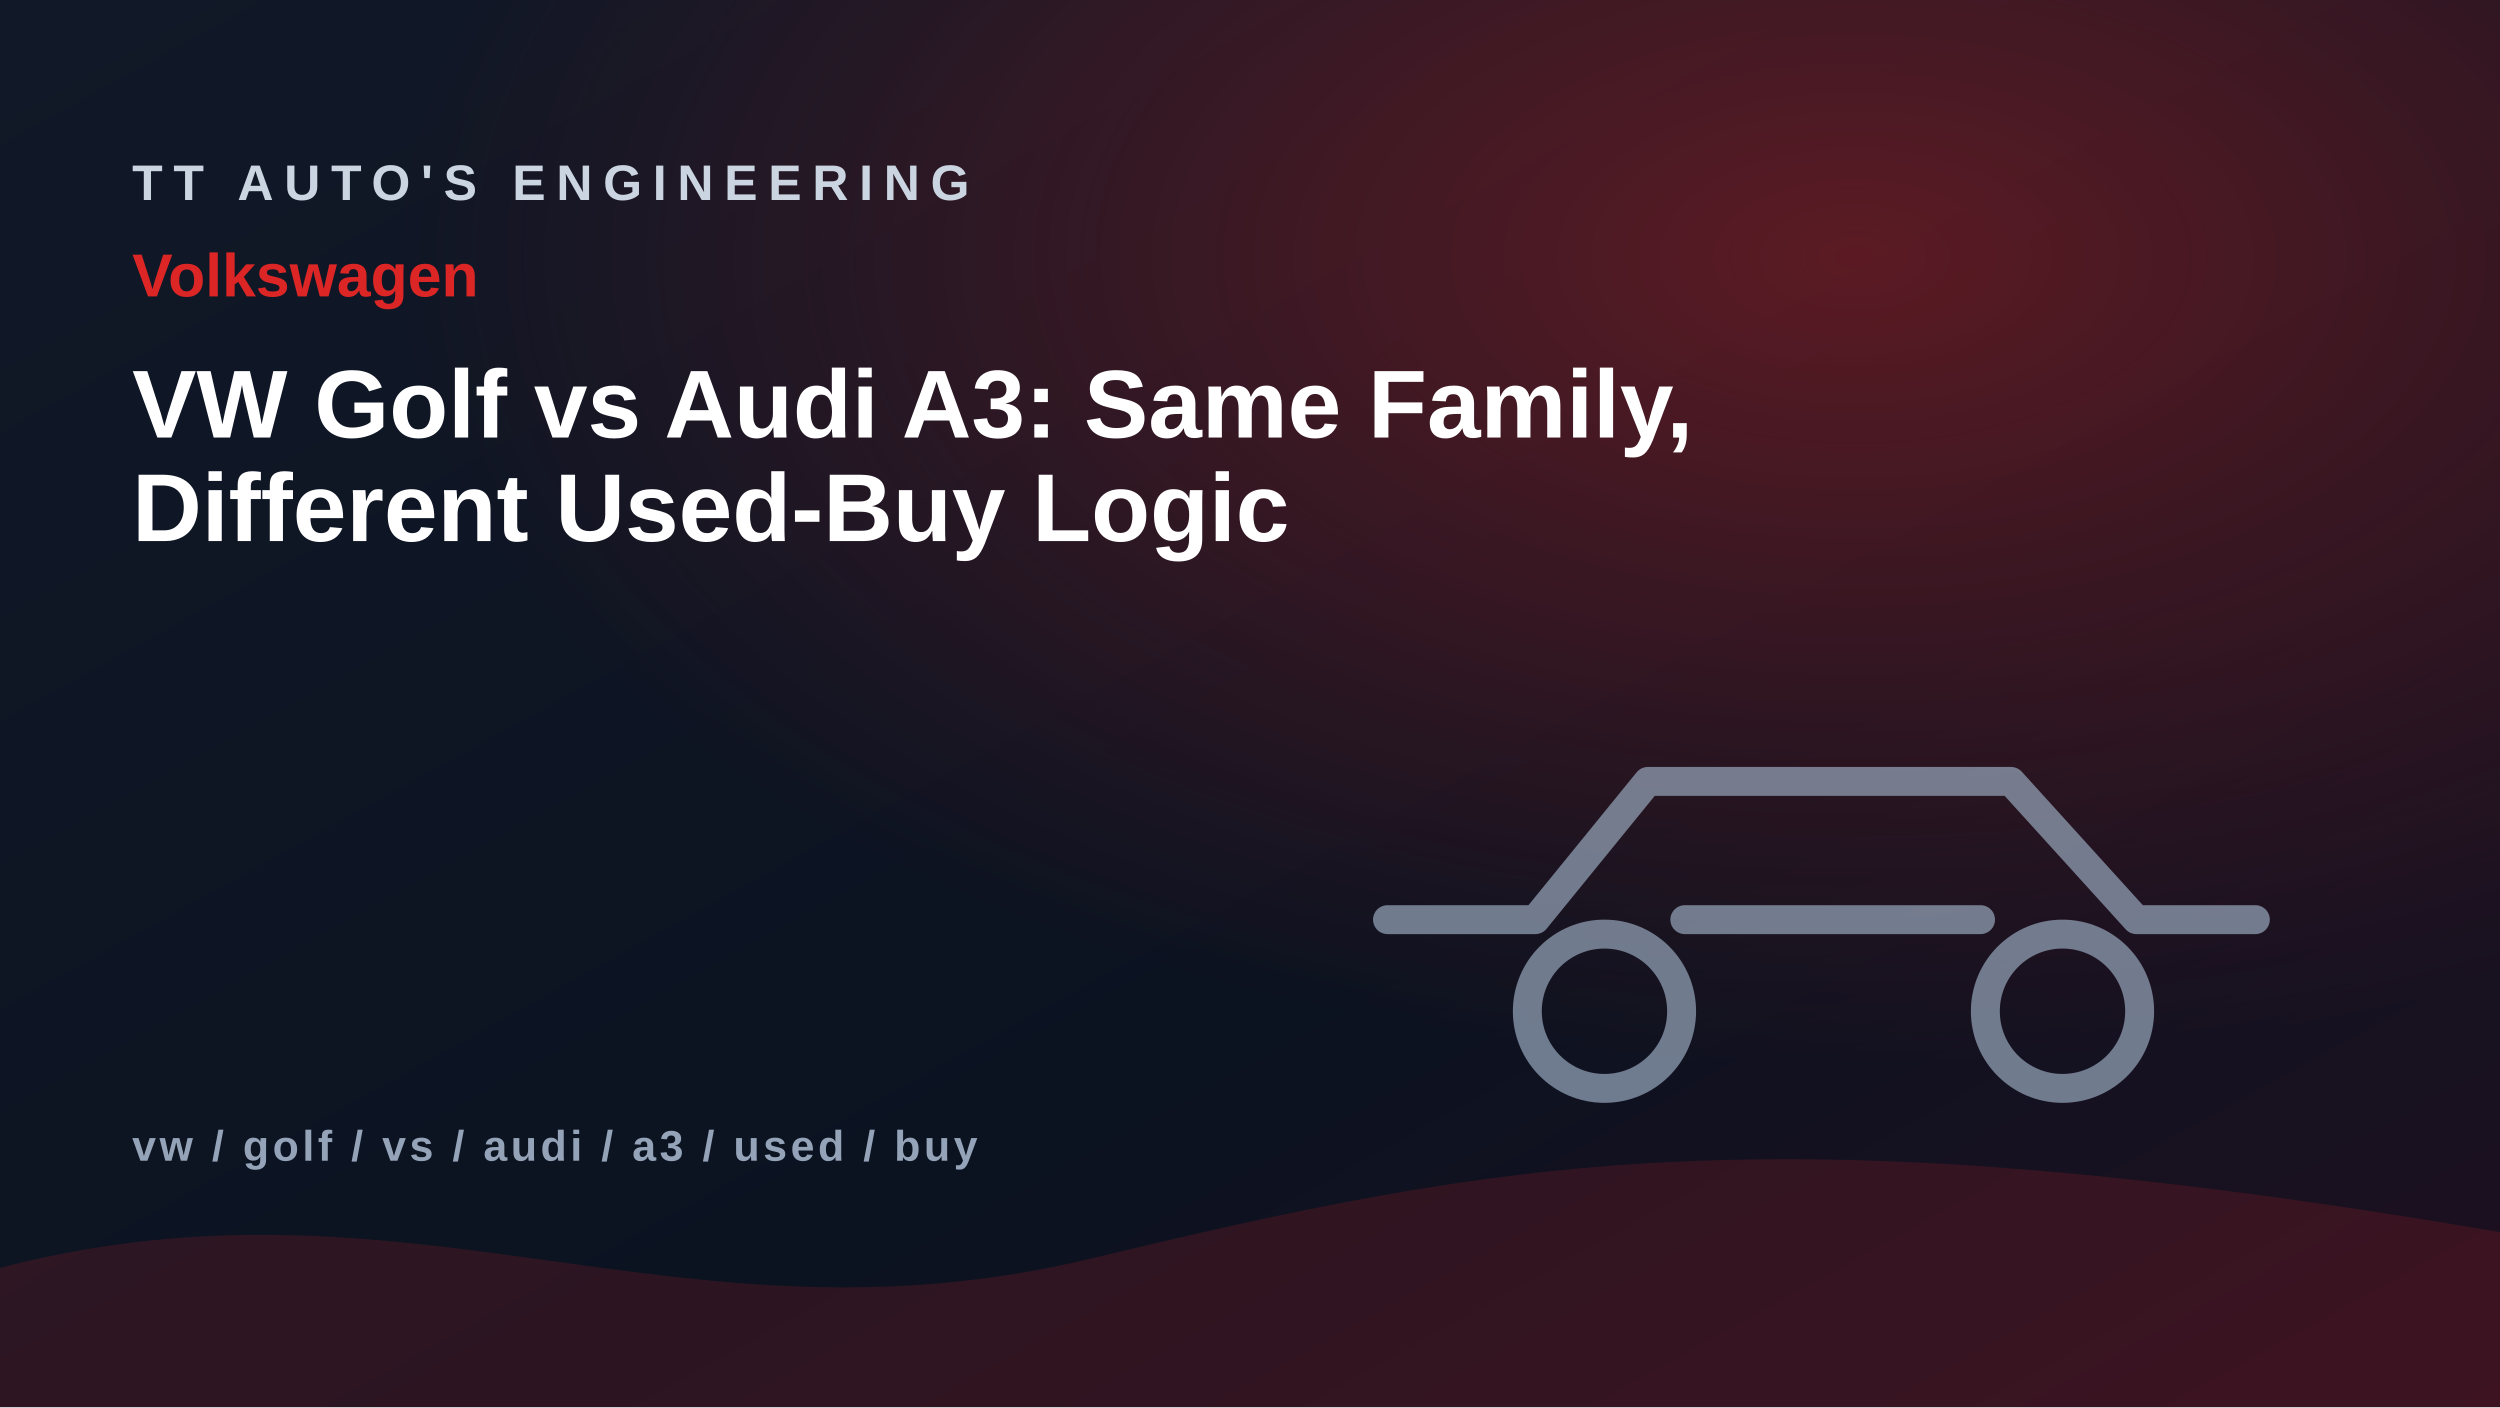
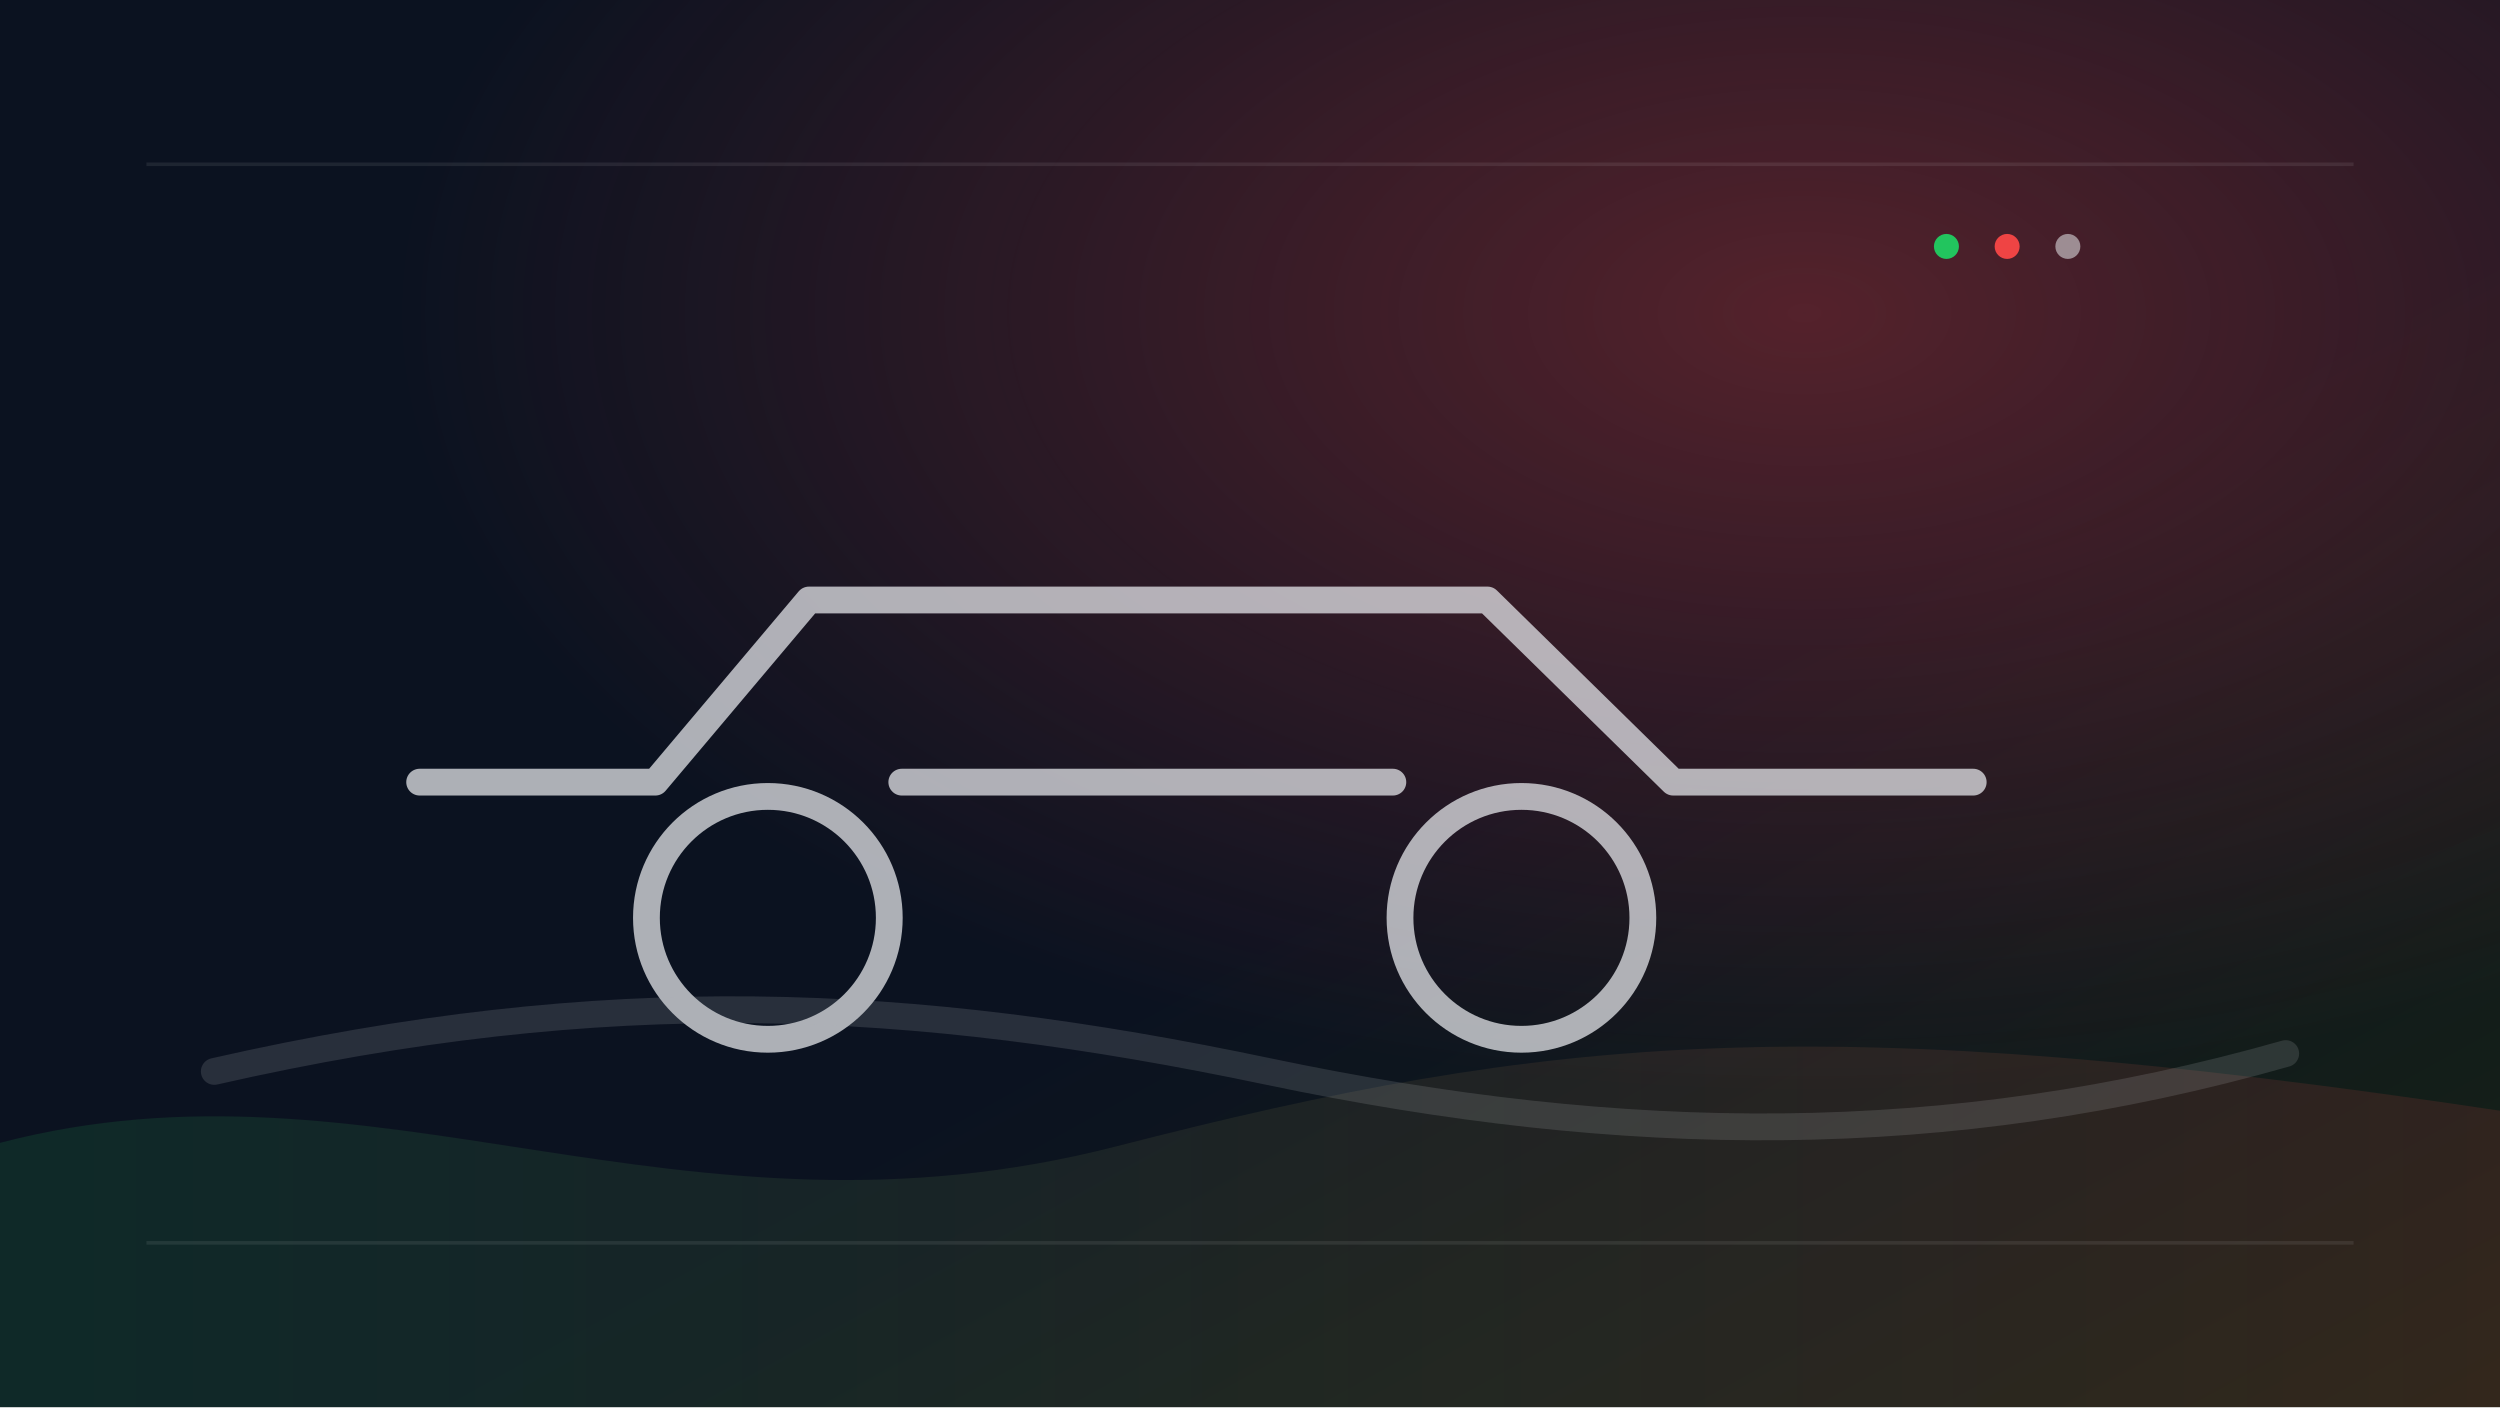
<svg xmlns="http://www.w3.org/2000/svg" width="1400" height="788" viewBox="0 0 1400 788">
  <defs>
-     <linearGradient id="g" x1="0" x2="1" y1="0" y2="1">
-       <stop stop-color="#111827" />
-       <stop offset="0.62" stop-color="#0b1220" />
-       <stop offset="1" stop-color="#1f1020" />
+     <linearGradient id="bg" x1="0" x2="1" y1="0" y2="1">
+       <stop stop-color="#0b1220" />
+       <stop offset=".58" stop-color="#0b1220" />
+       <stop offset="1" stop-color="#172316" />
    </linearGradient>
-     <radialGradient id="r" cx="74%" cy="18%" r="58%">
-       <stop stop-color="#dc2626" stop-opacity="0.38" />
-       <stop offset="1" stop-color="#dc2626" stop-opacity="0" />
+     <radialGradient id="glow" cx="72%" cy="22%" r="56%">
+       <stop stop-color="#ef4444" stop-opacity=".32" />
+       <stop offset="1" stop-color="#ef4444" stop-opacity="0" />
    </radialGradient>
+     <linearGradient id="line" x1="0" x2="1">
+       <stop stop-color="#22c55e" />
+       <stop offset="1" stop-color="#ef4444" />
+     </linearGradient>
  </defs>
-   <rect width="1400" height="788" fill="url(#g)" />
-   <rect width="1400" height="788" fill="url(#r)" />
-   <path d="M0 710 C 230 650 380 760 610 705 S 990 620 1400 690 L 1400 788 L 0 788 Z" fill="#dc2626" opacity="0.16" />
-   <g fill="none" stroke="#94a3b8" stroke-width="18" stroke-linecap="round" stroke-linejoin="round" opacity="0.72" transform="translate(570 92) scale(0.9)">
-     <path d="M230 470h92l70-86h226l78 86h74" />
-     <circle cx="365" cy="527" r="48" />
-     <circle cx="650" cy="527" r="48" />
-     <path d="M415 470h184" />
+   <rect width="1400" height="788" fill="url(#bg)" />
+   <rect width="1400" height="788" fill="url(#glow)" />
+   <path d="M0 640 C 210 585 380 705 625 642 S 1020 565 1400 622 L1400 788 L0 788Z" fill="url(#line)" opacity=".13" />
+   <path d="M82 92h1236M82 696h1236" stroke="#fff" stroke-opacity=".08" stroke-width="2" />
+   <g opacity=".74" fill="none" stroke="#e5e7eb" stroke-width="15" stroke-linecap="round" stroke-linejoin="round">
+     <path d="M235 438h132l86-102h380l104 102h168" />
+     <circle cx="430" cy="514" r="68" />
+     <circle cx="852" cy="514" r="68" />
+     <path d="M505 438h275" />
+     <path d="M120 600c220-50 390-42 590 0s380 44 570-10" opacity=".18" />
  </g>
-   <text x="74" y="112" class="eyebrow">TT AUTO'S ENGINEERING</text>
-   <text x="74" y="166" class="kicker">Volkswagen</text>
-   <text x="74" y="245" class="title">VW Golf vs Audi A3: Same Family,</text>
-   <text x="74" y="303" class="title">Different Used-Buy Logic</text>
-   <text x="74" y="650" class="slug">vw / golf / vs / audi / a3 / used / buy</text>
-   <style>.eyebrow{font:700 28px Arial,sans-serif;fill:#cbd5e1;letter-spacing:6px}.kicker{font:800 34px Arial,sans-serif;fill:#dc2626}.title{font:900 54px Arial,sans-serif;fill:#fff}.slug{font:700 24px Arial,sans-serif;fill:#94a3b8;letter-spacing:2px}</style>
+   <circle cx="1090" cy="138" r="7" fill="#22c55e" />
+   <circle cx="1124" cy="138" r="7" fill="#ef4444" />
+   <circle cx="1158" cy="138" r="7" fill="#e5e7eb" opacity=".55" />
</svg>
